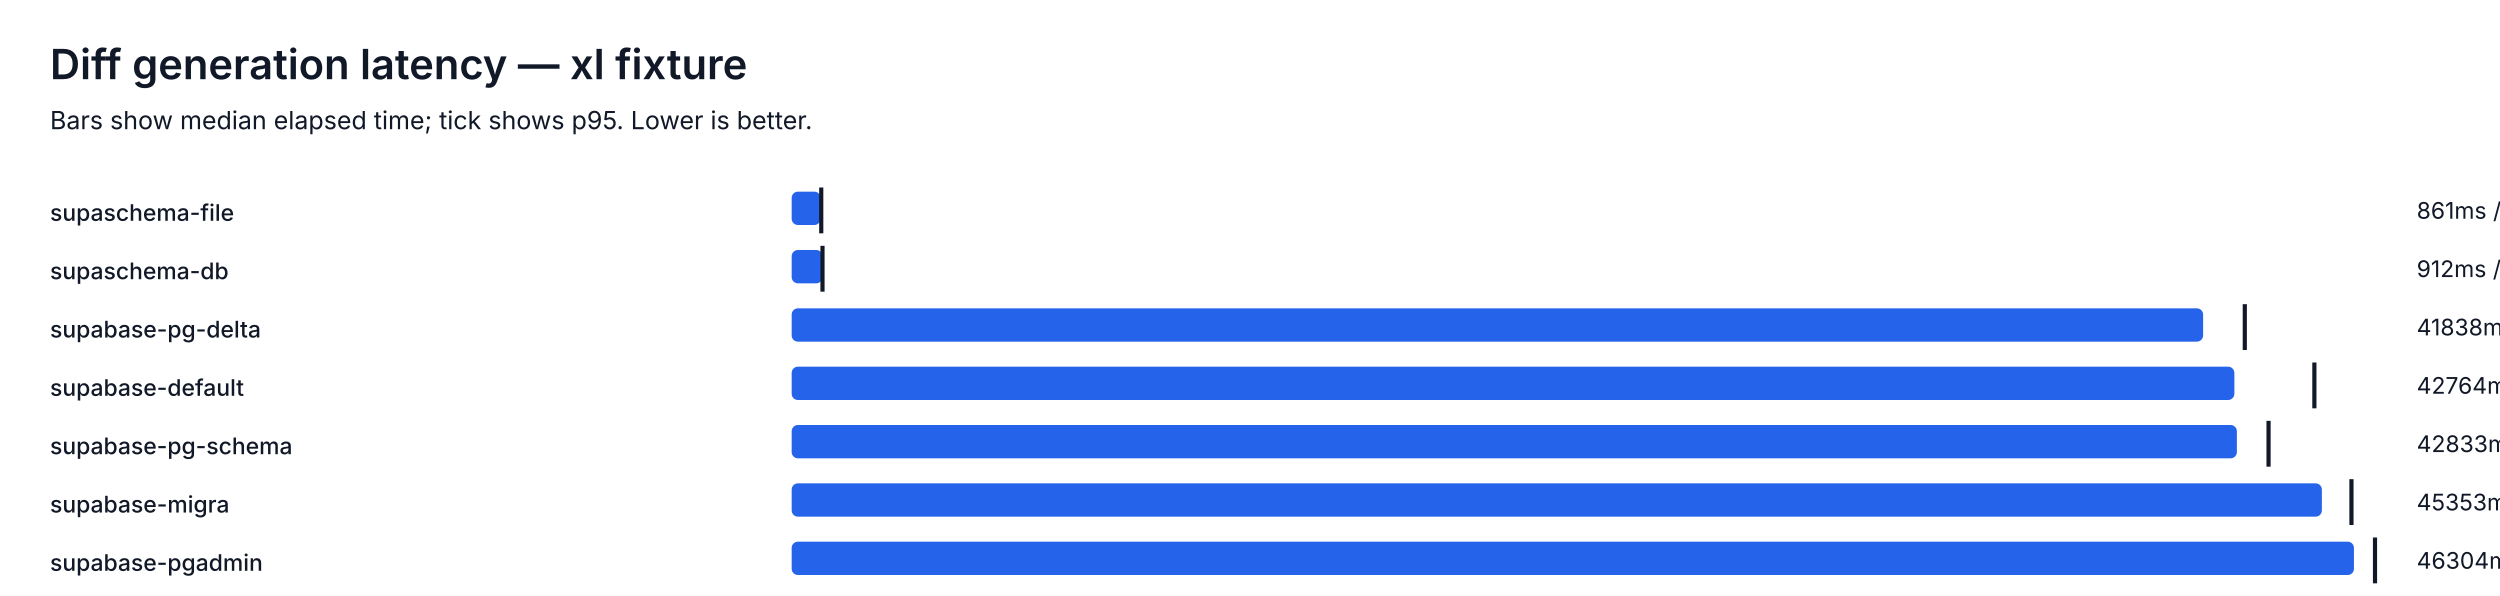
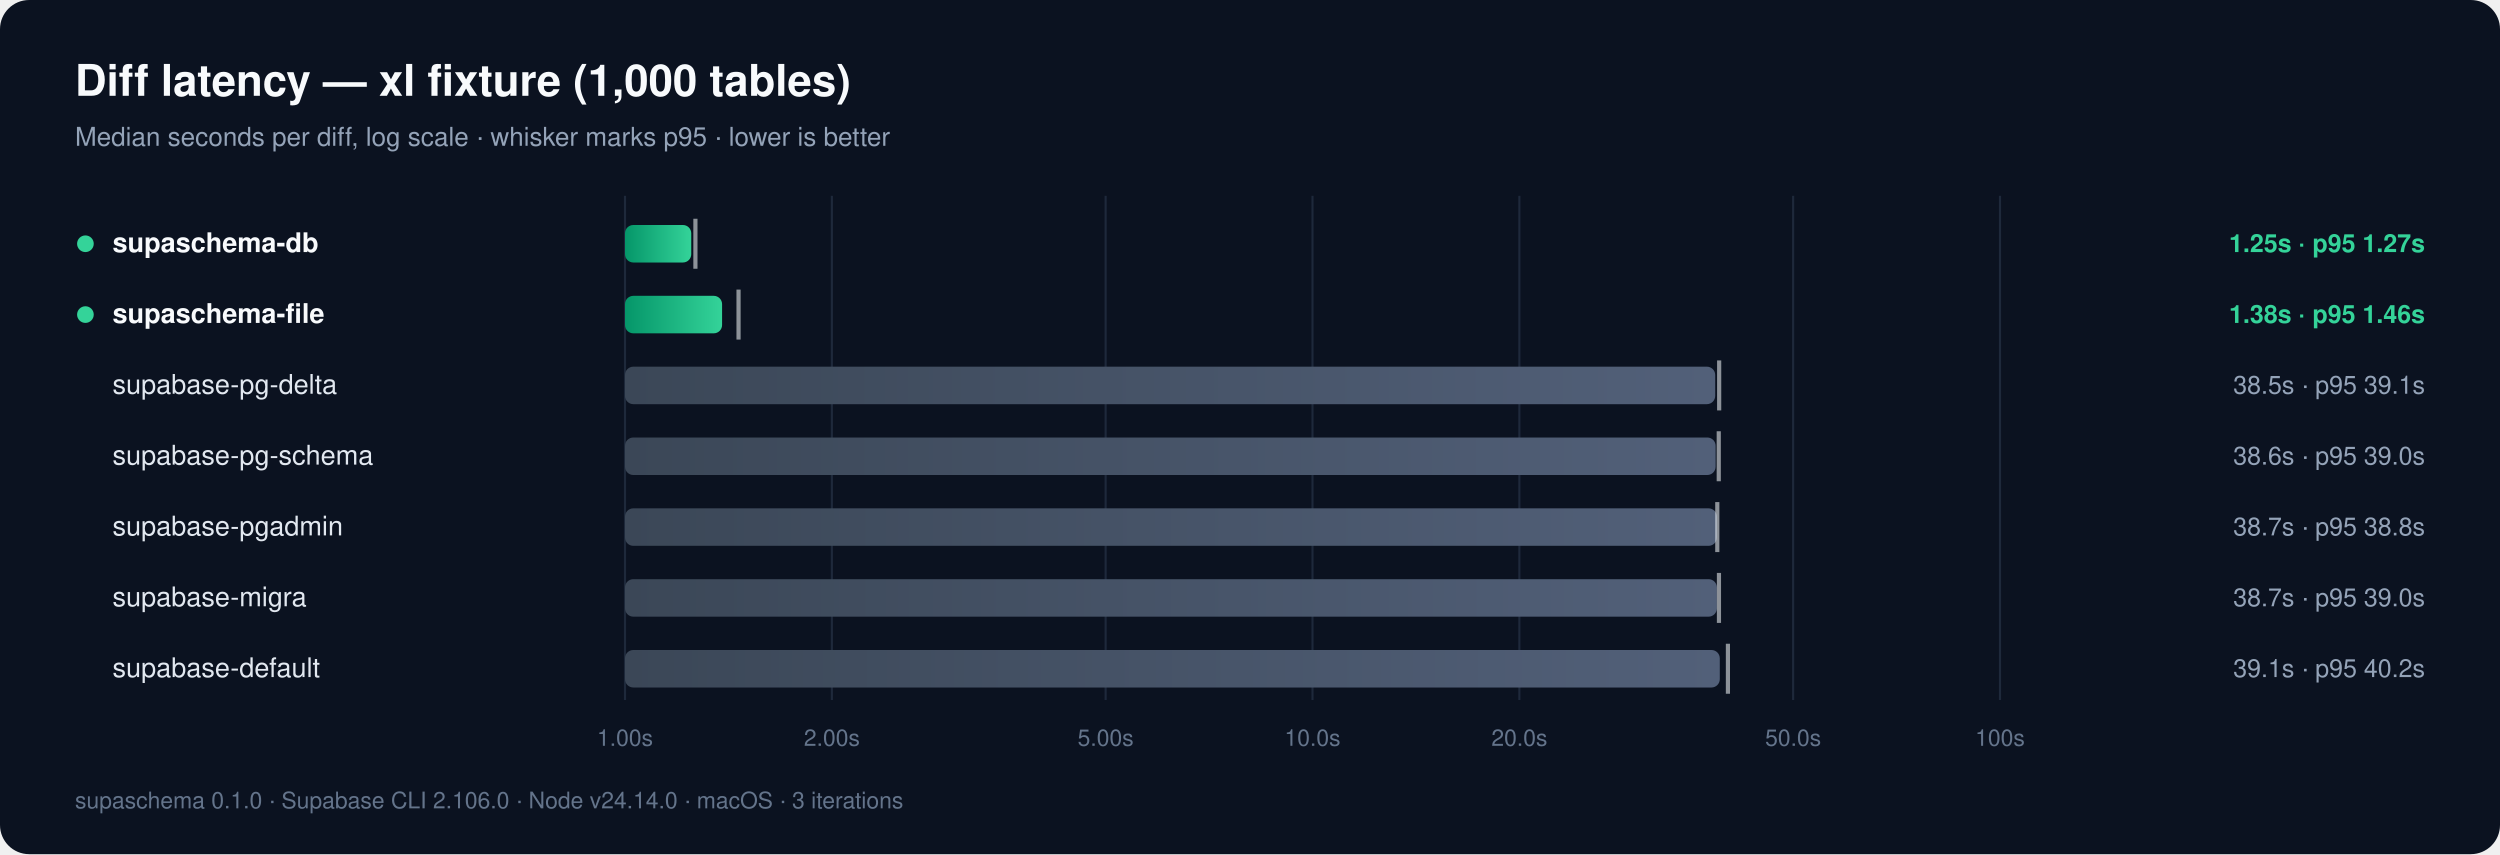
- <svg xmlns="http://www.w3.org/2000/svg" width="1200" height="286" viewBox="0 0 1200 286" role="img">
-   <rect width="100%" height="100%" fill="#ffffff" />
-   <text x="24" y="38" fill="#111827" font-family="Inter, Arial, sans-serif" font-size="20" font-weight="600">Diff generation latency — xl fixture</text>
-   <text x="24" y="62" fill="#111827" font-family="Inter, Arial, sans-serif" font-size="12" font-weight="400">Bars show median elapsed time; tick shows p95. Lower is better.</text>
-   <text x="24" y="106" fill="#111827" font-family="Inter, Arial, sans-serif" font-size="11" font-weight="500">supaschema-file</text>
-   <rect x="380" y="92" width="13.9" height="16" rx="3" fill="#2563eb" />
-   <line x1="394.2" y1="90" x2="394.2" y2="112" stroke="#111827" stroke-width="2" />
-   <text x="1160" y="105" fill="#111827" font-family="Inter, Arial, sans-serif" font-size="11" font-weight="400">861ms / p95 874ms</text>
-   <text x="24" y="134" fill="#111827" font-family="Inter, Arial, sans-serif" font-size="11" font-weight="500">supaschema-db</text>
-   <rect x="380" y="120" width="14.8" height="16" rx="3" fill="#2563eb" />
-   <line x1="394.8" y1="118" x2="394.8" y2="140" stroke="#111827" stroke-width="2" />
-   <text x="1160" y="133" fill="#111827" font-family="Inter, Arial, sans-serif" font-size="11" font-weight="400">912ms / p95 914ms</text>
-   <text x="24" y="162" fill="#111827" font-family="Inter, Arial, sans-serif" font-size="11" font-weight="500">supabase-pg-delta</text>
-   <rect x="380" y="148" width="677.5" height="16" rx="3" fill="#2563eb" />
-   <line x1="1077.5" y1="146" x2="1077.5" y2="168" stroke="#111827" stroke-width="2" />
-   <text x="1160" y="161" fill="#111827" font-family="Inter, Arial, sans-serif" font-size="11" font-weight="400">41838ms / p95 43069ms</text>
-   <text x="24" y="190" fill="#111827" font-family="Inter, Arial, sans-serif" font-size="11" font-weight="500">supabase-default</text>
-   <rect x="380" y="176" width="692.5" height="16" rx="3" fill="#2563eb" />
-   <line x1="1110.9" y1="174" x2="1110.9" y2="196" stroke="#111827" stroke-width="2" />
-   <text x="1160" y="189" fill="#111827" font-family="Inter, Arial, sans-serif" font-size="11" font-weight="400">42764ms / p95 45131ms</text>
-   <text x="24" y="218" fill="#111827" font-family="Inter, Arial, sans-serif" font-size="11" font-weight="500">supabase-pg-schema</text>
-   <rect x="380" y="204" width="693.7" height="16" rx="3" fill="#2563eb" />
-   <line x1="1088.9" y1="202" x2="1088.9" y2="224" stroke="#111827" stroke-width="2" />
-   <text x="1160" y="217" fill="#111827" font-family="Inter, Arial, sans-serif" font-size="11" font-weight="400">42833ms / p95 43777ms</text>
-   <text x="24" y="246" fill="#111827" font-family="Inter, Arial, sans-serif" font-size="11" font-weight="500">supabase-migra</text>
-   <rect x="380" y="232" width="734.5" height="16" rx="3" fill="#2563eb" />
-   <line x1="1128.7" y1="230" x2="1128.7" y2="252" stroke="#111827" stroke-width="2" />
-   <text x="1160" y="245" fill="#111827" font-family="Inter, Arial, sans-serif" font-size="11" font-weight="400">45353ms / p95 46232ms</text>
-   <text x="24" y="274" fill="#111827" font-family="Inter, Arial, sans-serif" font-size="11" font-weight="500">supabase-pgadmin</text>
-   <rect x="380" y="260" width="749.9" height="16" rx="3" fill="#2563eb" />
-   <line x1="1140.0" y1="258" x2="1140.0" y2="280" stroke="#111827" stroke-width="2" />
-   <text x="1160" y="273" fill="#111827" font-family="Inter, Arial, sans-serif" font-size="11" font-weight="400">46304ms / p95 46930ms</text>
+ <svg xmlns="http://www.w3.org/2000/svg" width="1200" height="410" viewBox="0 0 1200 410" role="img">
+   <defs>
+     <linearGradient id="supaGradient" x1="0" y1="0" x2="1" y2="0">
+       <stop offset="0%" stop-color="#059669" />
+       <stop offset="100%" stop-color="#34d399" />
+     </linearGradient>
+     <linearGradient id="slateGradient" x1="0" y1="0" x2="1" y2="0">
+       <stop offset="0%" stop-color="#3b4757" />
+       <stop offset="100%" stop-color="#526079" />
+     </linearGradient>
+   </defs>
+   <rect width="100%" height="100%" rx="14" fill="#0b1220" />
+   <text x="36.0" y="46.0" fill="#f8fafc" font-family="ui-sans-serif, system-ui, 'Segoe UI', Helvetica, Arial, sans-serif" font-size="21" font-weight="700">Diff latency — xl fixture (1,000 tables)</text>
+   <text x="36.0" y="70.0" fill="#94a3b8" font-family="ui-sans-serif, system-ui, 'Segoe UI', Helvetica, Arial, sans-serif" font-size="12.5" font-weight="400">Median seconds per diff, log scale · whisker marks p95 · lower is better</text>
+   <line x1="300.0" y1="94" x2="300.0" y2="336" stroke="#1e293b" stroke-width="1" />
+   <text x="300.0" y="358.0" fill="#64748b" font-family="ui-sans-serif, system-ui, 'Segoe UI', Helvetica, Arial, sans-serif" font-size="11" font-weight="400" text-anchor="middle">1.00s</text>
+   <line x1="399.3" y1="94" x2="399.3" y2="336" stroke="#1e293b" stroke-width="1" />
+   <text x="399.3" y="358.0" fill="#64748b" font-family="ui-sans-serif, system-ui, 'Segoe UI', Helvetica, Arial, sans-serif" font-size="11" font-weight="400" text-anchor="middle">2.00s</text>
+   <line x1="530.7" y1="94" x2="530.7" y2="336" stroke="#1e293b" stroke-width="1" />
+   <text x="530.7" y="358.0" fill="#64748b" font-family="ui-sans-serif, system-ui, 'Segoe UI', Helvetica, Arial, sans-serif" font-size="11" font-weight="400" text-anchor="middle">5.00s</text>
+   <line x1="630.0" y1="94" x2="630.0" y2="336" stroke="#1e293b" stroke-width="1" />
+   <text x="630.0" y="358.0" fill="#64748b" font-family="ui-sans-serif, system-ui, 'Segoe UI', Helvetica, Arial, sans-serif" font-size="11" font-weight="400" text-anchor="middle">10.0s</text>
+   <line x1="729.3" y1="94" x2="729.3" y2="336" stroke="#1e293b" stroke-width="1" />
+   <text x="729.3" y="358.0" fill="#64748b" font-family="ui-sans-serif, system-ui, 'Segoe UI', Helvetica, Arial, sans-serif" font-size="11" font-weight="400" text-anchor="middle">20.0s</text>
+   <line x1="860.7" y1="94" x2="860.7" y2="336" stroke="#1e293b" stroke-width="1" />
+   <text x="860.7" y="358.0" fill="#64748b" font-family="ui-sans-serif, system-ui, 'Segoe UI', Helvetica, Arial, sans-serif" font-size="11" font-weight="400" text-anchor="middle">50.0s</text>
+   <line x1="960.0" y1="94" x2="960.0" y2="336" stroke="#1e293b" stroke-width="1" />
+   <text x="960.0" y="358.0" fill="#64748b" font-family="ui-sans-serif, system-ui, 'Segoe UI', Helvetica, Arial, sans-serif" font-size="11" font-weight="400" text-anchor="middle">100s</text>
+   <circle cx="41" cy="117" r="4" fill="#34d399" />
+   <text x="54.0" y="121.0" fill="#f8fafc" font-family="ui-sans-serif, system-ui, 'Segoe UI', Helvetica, Arial, sans-serif" font-size="13" font-weight="650">supaschema-db</text>
+   <rect x="300" y="108" width="31.8" height="18" rx="4" fill="url(#supaGradient)" />
+   <line x1="333.8" y1="105" x2="333.8" y2="129" stroke="#f8fafc" stroke-opacity="0.55" stroke-width="2" />
+   <text x="1164.0" y="121.0" fill="#34d399" font-family="ui-sans-serif, system-ui, 'Segoe UI', Helvetica, Arial, sans-serif" font-size="12" font-weight="650" text-anchor="end">1.25s  ·  p95 1.27s</text>
+   <circle cx="41" cy="151" r="4" fill="#34d399" />
+   <text x="54.0" y="155.0" fill="#f8fafc" font-family="ui-sans-serif, system-ui, 'Segoe UI', Helvetica, Arial, sans-serif" font-size="13" font-weight="650">supaschema-file</text>
+   <rect x="300" y="142" width="46.6" height="18" rx="4" fill="url(#supaGradient)" />
+   <line x1="354.5" y1="139" x2="354.5" y2="163" stroke="#f8fafc" stroke-opacity="0.55" stroke-width="2" />
+   <text x="1164.0" y="155.0" fill="#34d399" font-family="ui-sans-serif, system-ui, 'Segoe UI', Helvetica, Arial, sans-serif" font-size="12" font-weight="650" text-anchor="end">1.38s  ·  p95 1.46s</text>
+   <text x="54.0" y="189.0" fill="#e2e8f0" font-family="ui-sans-serif, system-ui, 'Segoe UI', Helvetica, Arial, sans-serif" font-size="13" font-weight="450">supabase-pg-delta</text>
+   <rect x="300" y="176" width="523.3" height="18" rx="4" fill="url(#slateGradient)" />
+   <line x1="825.2" y1="173" x2="825.2" y2="197" stroke="#f8fafc" stroke-opacity="0.55" stroke-width="2" />
+   <text x="1164.0" y="189.0" fill="#94a3b8" font-family="ui-sans-serif, system-ui, 'Segoe UI', Helvetica, Arial, sans-serif" font-size="12" font-weight="450" text-anchor="end">38.5s  ·  p95 39.1s</text>
+   <text x="54.0" y="223.0" fill="#e2e8f0" font-family="ui-sans-serif, system-ui, 'Segoe UI', Helvetica, Arial, sans-serif" font-size="13" font-weight="450">supabase-pg-schema</text>
+   <rect x="300" y="210" width="523.5" height="18" rx="4" fill="url(#slateGradient)" />
+   <line x1="825.0" y1="207" x2="825.0" y2="231" stroke="#f8fafc" stroke-opacity="0.55" stroke-width="2" />
+   <text x="1164.0" y="223.0" fill="#94a3b8" font-family="ui-sans-serif, system-ui, 'Segoe UI', Helvetica, Arial, sans-serif" font-size="12" font-weight="450" text-anchor="end">38.6s  ·  p95 39.0s</text>
+   <text x="54.0" y="257.0" fill="#e2e8f0" font-family="ui-sans-serif, system-ui, 'Segoe UI', Helvetica, Arial, sans-serif" font-size="13" font-weight="450">supabase-pgadmin</text>
+   <rect x="300" y="244" width="524.1" height="18" rx="4" fill="url(#slateGradient)" />
+   <line x1="824.3" y1="241" x2="824.3" y2="265" stroke="#f8fafc" stroke-opacity="0.55" stroke-width="2" />
+   <text x="1164.0" y="257.0" fill="#94a3b8" font-family="ui-sans-serif, system-ui, 'Segoe UI', Helvetica, Arial, sans-serif" font-size="12" font-weight="450" text-anchor="end">38.7s  ·  p95 38.8s</text>
+   <text x="54.0" y="291.0" fill="#e2e8f0" font-family="ui-sans-serif, system-ui, 'Segoe UI', Helvetica, Arial, sans-serif" font-size="13" font-weight="450">supabase-migra</text>
+   <rect x="300" y="278" width="524.1" height="18" rx="4" fill="url(#slateGradient)" />
+   <line x1="825.1" y1="275" x2="825.1" y2="299" stroke="#f8fafc" stroke-opacity="0.55" stroke-width="2" />
+   <text x="1164.0" y="291.0" fill="#94a3b8" font-family="ui-sans-serif, system-ui, 'Segoe UI', Helvetica, Arial, sans-serif" font-size="12" font-weight="450" text-anchor="end">38.7s  ·  p95 39.0s</text>
+   <text x="54.0" y="325.0" fill="#e2e8f0" font-family="ui-sans-serif, system-ui, 'Segoe UI', Helvetica, Arial, sans-serif" font-size="13" font-weight="450">supabase-default</text>
+   <rect x="300" y="312" width="525.5" height="18" rx="4" fill="url(#slateGradient)" />
+   <line x1="829.4" y1="309" x2="829.4" y2="333" stroke="#f8fafc" stroke-opacity="0.55" stroke-width="2" />
+   <text x="1164.0" y="325.0" fill="#94a3b8" font-family="ui-sans-serif, system-ui, 'Segoe UI', Helvetica, Arial, sans-serif" font-size="12" font-weight="450" text-anchor="end">39.1s  ·  p95 40.2s</text>
+   <text x="36.0" y="388.0" fill="#64748b" font-family="ui-sans-serif, system-ui, 'Segoe UI', Helvetica, Arial, sans-serif" font-size="11" font-weight="400">supaschema 0.1.0  ·  Supabase CLI 2.106.0  ·  Node v24.14.0  ·  macOS  ·  3 iterations</text>
</svg>
